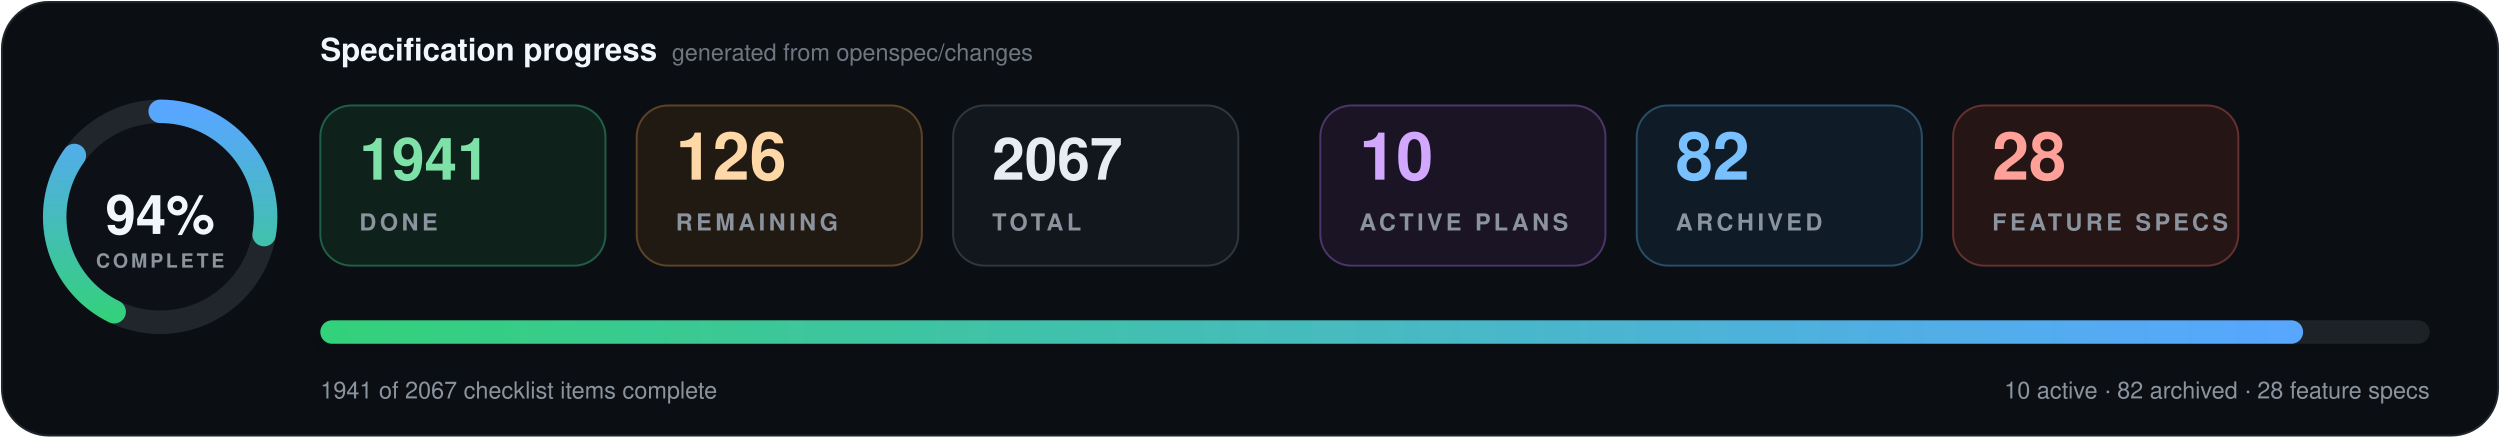
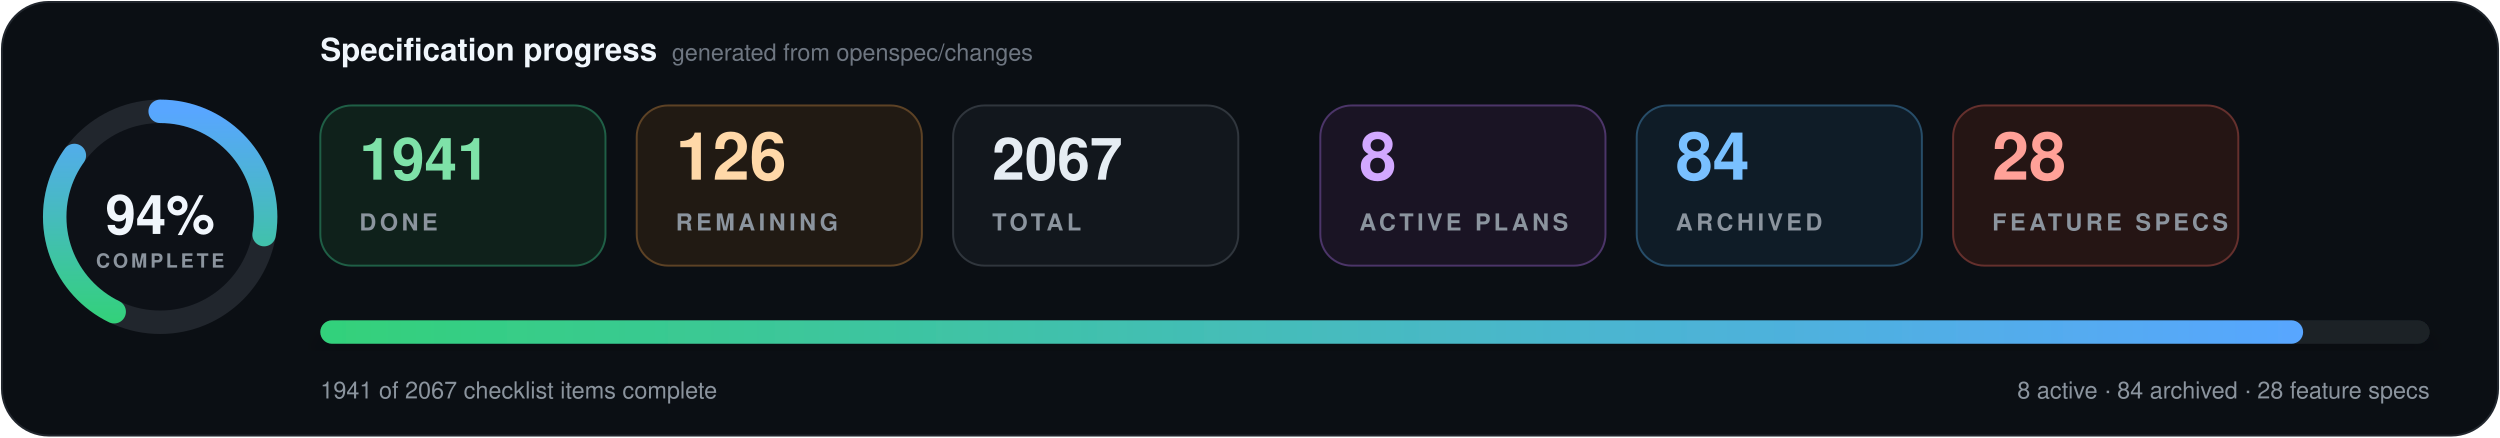
- <svg xmlns="http://www.w3.org/2000/svg" data-cache-version="1788341328" width="1280" height="224" viewBox="0 0 1280 224" role="img" aria-labelledby="title description" font-family="system-ui, -apple-system, BlinkMacSystemFont, 'Segoe UI', Helvetica, Arial, sans-serif" font-variant-numeric="tabular-nums">
+ <svg xmlns="http://www.w3.org/2000/svg" data-cache-version="1788341839" width="1280" height="224" viewBox="0 0 1280 224" role="img" aria-labelledby="title description" font-family="system-ui, -apple-system, BlinkMacSystemFont, 'Segoe UI', Helvetica, Arial, sans-serif" font-variant-numeric="tabular-nums">
  <defs>
    <linearGradient id="progress" x1="0" x2="1">
      <stop offset="0" stop-color="#33d17a" />
      <stop offset="1" stop-color="#58a6ff" />
    </linearGradient>
    <filter id="shadow" x="-10%" y="-20%" width="120%" height="150%">
      <feDropShadow dx="0" dy="7" stdDeviation="9" flood-color="#000" flood-opacity=".28" />
    </filter>
  </defs>
  <rect x="1" y="1" width="1278" height="222" rx="24" fill="#0b0f14" stroke="#21262d" />
  <g transform="translate(82 111)">
    <circle r="54" fill="#0d1117" stroke="#21262d" stroke-width="12" />
    <circle r="54" fill="none" stroke="url(#progress)" stroke-width="12" stroke-linecap="round" pathLength="100" stroke-dasharray="94 100" transform="rotate(-90)" />
    <text y="-1" text-anchor="middle" dominant-baseline="middle" fill="#f0f6fc" font-size="28" font-weight="800">94%</text>
    <text y="26" text-anchor="middle" fill="#8b949e" font-size="10" font-weight="700" letter-spacing="1.5">COMPLETE</text>
  </g>
  <text x="164" y="31" fill="#f0f6fc" font-size="16" font-weight="750">Specification progress</text>
  <text x="344" y="31" fill="#6e7681" font-size="12">generated from openspec/changes</text>
  <g transform="translate(164 54)">
    <rect width="146" height="82" rx="16" fill="#0f211b" stroke="#1f5f46" />
    <text x="20" y="38" fill="#7ee2a8" font-size="30" font-weight="750">1941</text>
    <text x="20" y="64" fill="#8b949e" font-size="12" font-weight="700" letter-spacing="1.8">DONE</text>
  </g>
  <g transform="translate(326 54)">
    <rect width="146" height="82" rx="16" fill="#211a13" stroke="#5d4225" />
    <text x="20" y="38" fill="#ffd8a8" font-size="34" font-weight="750">126</text>
    <text x="20" y="64" fill="#8b949e" font-size="12" font-weight="700" letter-spacing="1.8">REMAINING</text>
  </g>
  <g transform="translate(488 54)">
    <rect width="146" height="82" rx="16" fill="#12171d" stroke="#30363d" />
    <text x="20" y="38" fill="#e6edf3" font-size="30" font-weight="750">2067</text>
    <text x="20" y="64" fill="#8b949e" font-size="12" font-weight="700" letter-spacing="1.8">TOTAL</text>
  </g>
  <g transform="translate(676 54)">
    <rect width="146" height="82" rx="16" fill="#1a1424" stroke="#4c3569" />
-     <text x="20" y="38" fill="#d2a8ff" font-size="34" font-weight="750">10</text>
+     <text x="20" y="38" fill="#d2a8ff" font-size="34" font-weight="750">8</text>
    <text x="20" y="64" fill="#8b949e" font-size="12" font-weight="700" letter-spacing="1.8">ACTIVE PLANS</text>
  </g>
  <g transform="translate(838 54)">
    <rect width="146" height="82" rx="16" fill="#0f1c27" stroke="#274d69" />
-     <text x="20" y="38" fill="#79c0ff" font-size="34" font-weight="750">82</text>
+     <text x="20" y="38" fill="#79c0ff" font-size="34" font-weight="750">84</text>
    <text x="20" y="64" fill="#8b949e" font-size="12" font-weight="700" letter-spacing="1.8">ARCHIVED</text>
  </g>
  <g transform="translate(1000 54)">
    <rect width="146" height="82" rx="16" fill="#251514" stroke="#65302d" />
    <text x="20" y="38" fill="#ffa198" font-size="34" font-weight="750">28</text>
    <text x="20" y="64" fill="#8b949e" font-size="12" font-weight="700" letter-spacing="1.8">FEATURE SPECS</text>
  </g>
  <g filter="url(#shadow)">
    <rect x="164" y="164" width="1080" height="12" rx="6" fill="#1b2128" />
    <rect x="164" y="164" width="1015.2" height="12" rx="6" fill="url(#progress)" />
  </g>
  <text x="164" y="204" fill="#8b949e" font-size="12">1941 of 2067 checklist items complete</text>
-   <text x="1244" y="204" text-anchor="end" fill="#8b949e" font-size="12">10 active · 82 archived · 28 feature specs</text>
+   <text x="1244" y="204" text-anchor="end" fill="#8b949e" font-size="12">8 active · 84 archived · 28 feature specs</text>
</svg>
